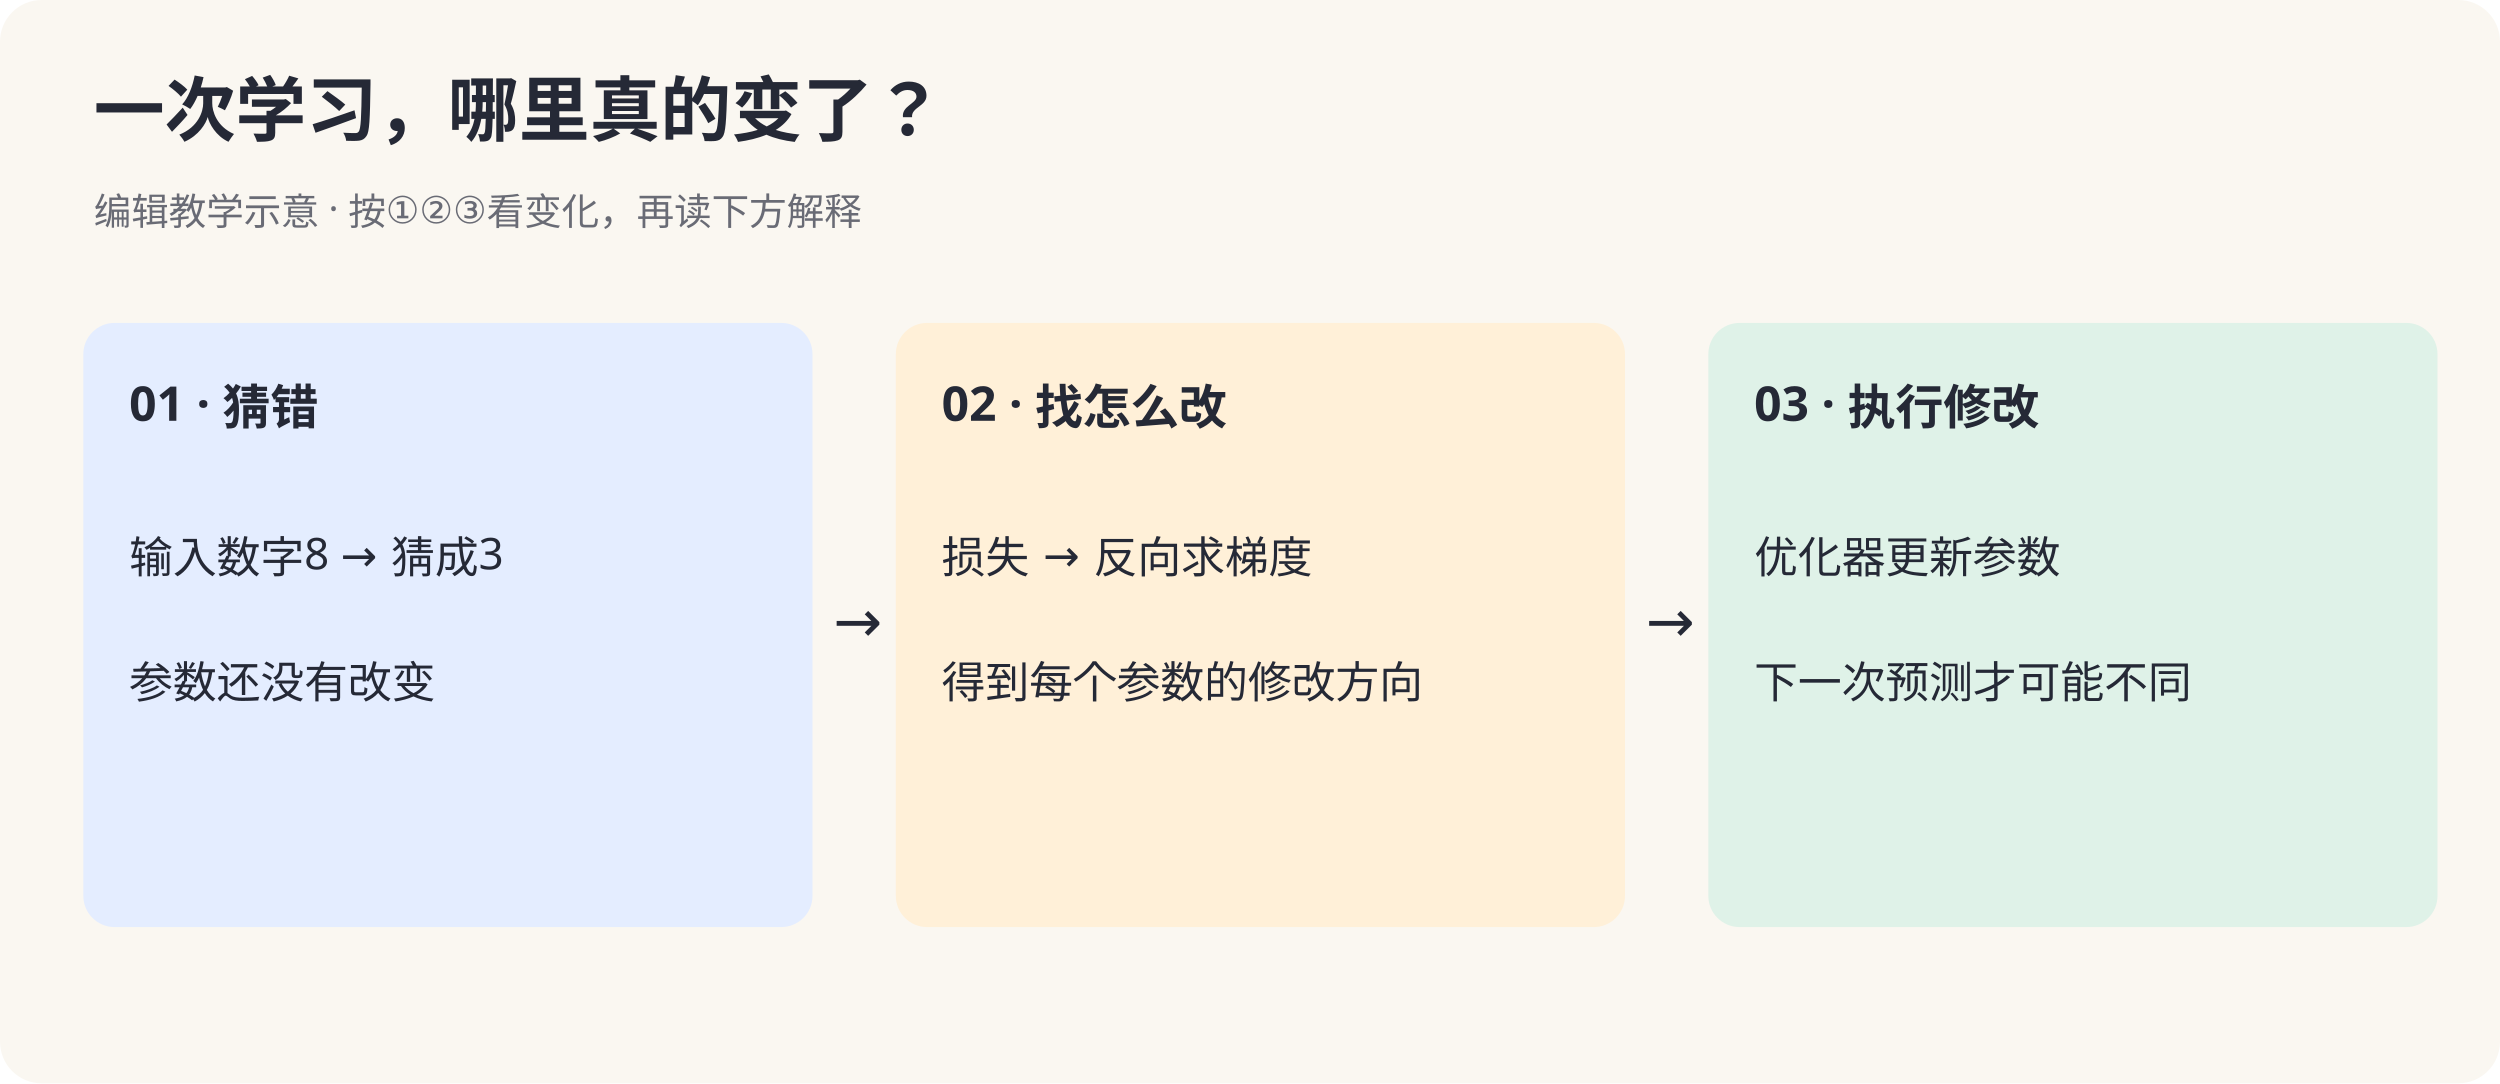
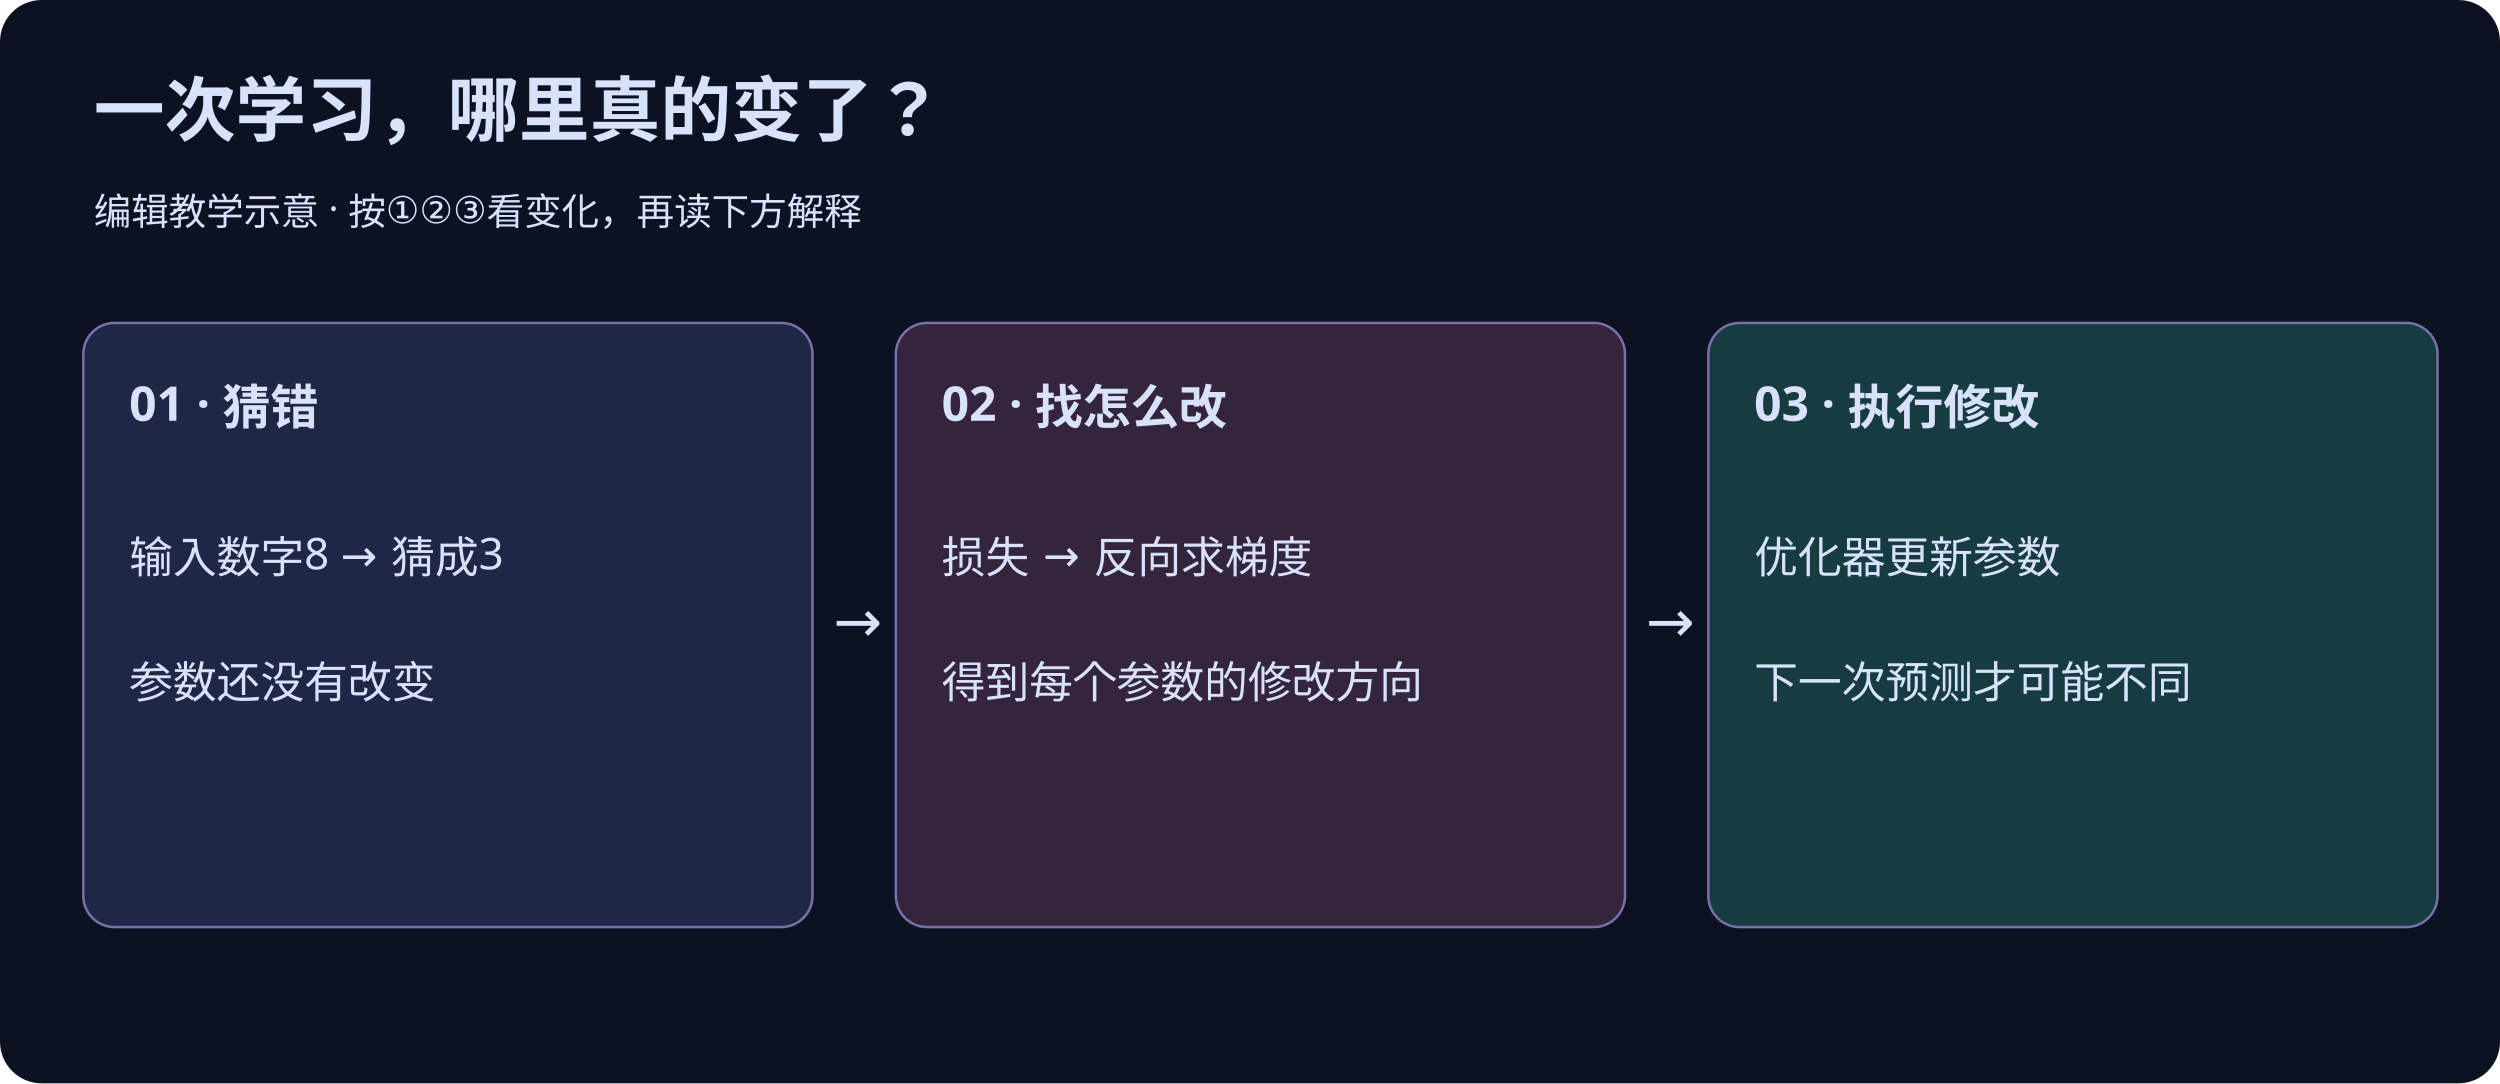
- <svg xmlns="http://www.w3.org/2000/svg" width="1200" height="520" viewBox="0 0 1200 520" role="img">
-   <rect width="1200" height="520" rx="20" fill="#faf7f1" />
+ <svg xmlns="http://www.w3.org/2000/svg" viewBox="0 0 1200 520" role="img" class="atlas-interactive-svg" style="width:100%;height:auto;display:block">
+   <style>.atlas-diagram-node{cursor:pointer;outline:none}.atlas-diagram-node rect{transition:stroke .3s,fill .3s}.atlas-diagram-node:hover rect,.atlas-diagram-node:focus rect{stroke:#c8b7ff;stroke-width:2.5}.atlas-diagram-node.is-selected rect{fill:#3c2d60;stroke:#c4acff;stroke-width:2.5;filter:drop-shadow(0 0 9px #986dff55)}path[marker-end]{stroke-dasharray:10 6;animation:atlas-edge 3s linear infinite}@keyframes atlas-edge{to{stroke-dashoffset:-64}}@media(prefers-reduced-motion:reduce){*{animation:none!important;transition:none!important}}</style>
+   <rect width="1200" height="520" rx="20" fill="#0d1223" />
  <g font-family="PingFang SC,Microsoft YaHei,sans-serif" fill="#252936">
-     <text x="45" y="65" font-size="34" font-weight="700">一次学习，哪里真的变了？</text>
-     <text x="45" y="108" font-size="18" fill="#696b75">编辑教学示意 · 按①②③看变化，再读下方解释</text>
-     <rect x="40" y="155" width="350" height="290" rx="15" fill="#e4edff" />
-     <text x="62" y="202" font-size="23" font-weight="700">01 · 猜错</text>
-     <text x="62" y="275" font-size="21">输入数字8 → 猜成3</text>
-     <text x="62" y="335" font-size="21">参数还没有改变</text>
-     <text x="400" y="308" font-size="28">→</text>
-     <rect x="430" y="155" width="350" height="290" rx="15" fill="#fff0d8" />
-     <text x="452" y="202" font-size="23" font-weight="700">02 · 找怎么改</text>
-     <text x="452" y="275" font-size="21">损失 → 反向求梯度</text>
-     <text x="452" y="335" font-size="21">得到每个参数的修改方向</text>
-     <text x="790" y="308" font-size="28">→</text>
-     <rect x="820" y="155" width="350" height="290" rx="15" fill="#dff2e8" />
-     <text x="842" y="202" font-size="23" font-weight="700">03 · 执行修改</text>
-     <text x="842" y="275" font-size="21">优化器更新参数</text>
-     <text x="842" y="335" font-size="21">下一次预测才可能不同</text>
+     <text x="45" y="65" font-size="34" font-weight="700" fill="#d8e2fa">一次学习，哪里真的变了？</text>
+     <text x="45" y="108" font-size="18" fill="#d8e2fa">编辑教学示意 · 按①②③看变化，再读下方解释</text>
+     <g class="atlas-diagram-node" data-node="0" tabindex="0" role="button" aria-label="01 · 猜错；输入数字8 → 猜成3；参数还没有改变">
+       <rect x="40" y="155" width="350" height="290" rx="15" fill="#202746" stroke="#7770a9" stroke-width="1.2" />
+       <text x="62" y="202" font-size="23" font-weight="700" fill="#d8e2fa">01 · 猜错</text>
+       <text x="62" y="275" font-size="21" fill="#d8e2fa">输入数字8 → 猜成3</text>
+       <text x="62" y="335" font-size="21" fill="#d8e2fa">参数还没有改变</text>
+     </g>
+     <text x="400" y="308" font-size="28" fill="#d8e2fa">→</text>
+     <g class="atlas-diagram-node" data-node="1" tabindex="0" role="button" aria-label="02 · 找怎么改；损失 → 反向求梯度；得到每个参数的修改方向">
+       <rect x="430" y="155" width="350" height="290" rx="15" fill="#34253d" stroke="#7770a9" stroke-width="1.2" />
+       <text x="452" y="202" font-size="23" font-weight="700" fill="#d8e2fa">02 · 找怎么改</text>
+       <text x="452" y="275" font-size="21" fill="#d8e2fa">损失 → 反向求梯度</text>
+       <text x="452" y="335" font-size="21" fill="#d8e2fa">得到每个参数的修改方向</text>
+     </g>
+     <text x="790" y="308" font-size="28" fill="#d8e2fa">→</text>
+     <g class="atlas-diagram-node" data-node="2" tabindex="0" role="button" aria-label="03 · 执行修改；优化器更新参数；下一次预测才可能不同">
+       <rect x="820" y="155" width="350" height="290" rx="15" fill="#163b40" stroke="#7770a9" stroke-width="1.2" />
+       <text x="842" y="202" font-size="23" font-weight="700" fill="#d8e2fa">03 · 执行修改</text>
+       <text x="842" y="275" font-size="21" fill="#d8e2fa">优化器更新参数</text>
+       <text x="842" y="335" font-size="21" fill="#d8e2fa">下一次预测才可能不同</text>
+     </g>
  </g>
</svg>
